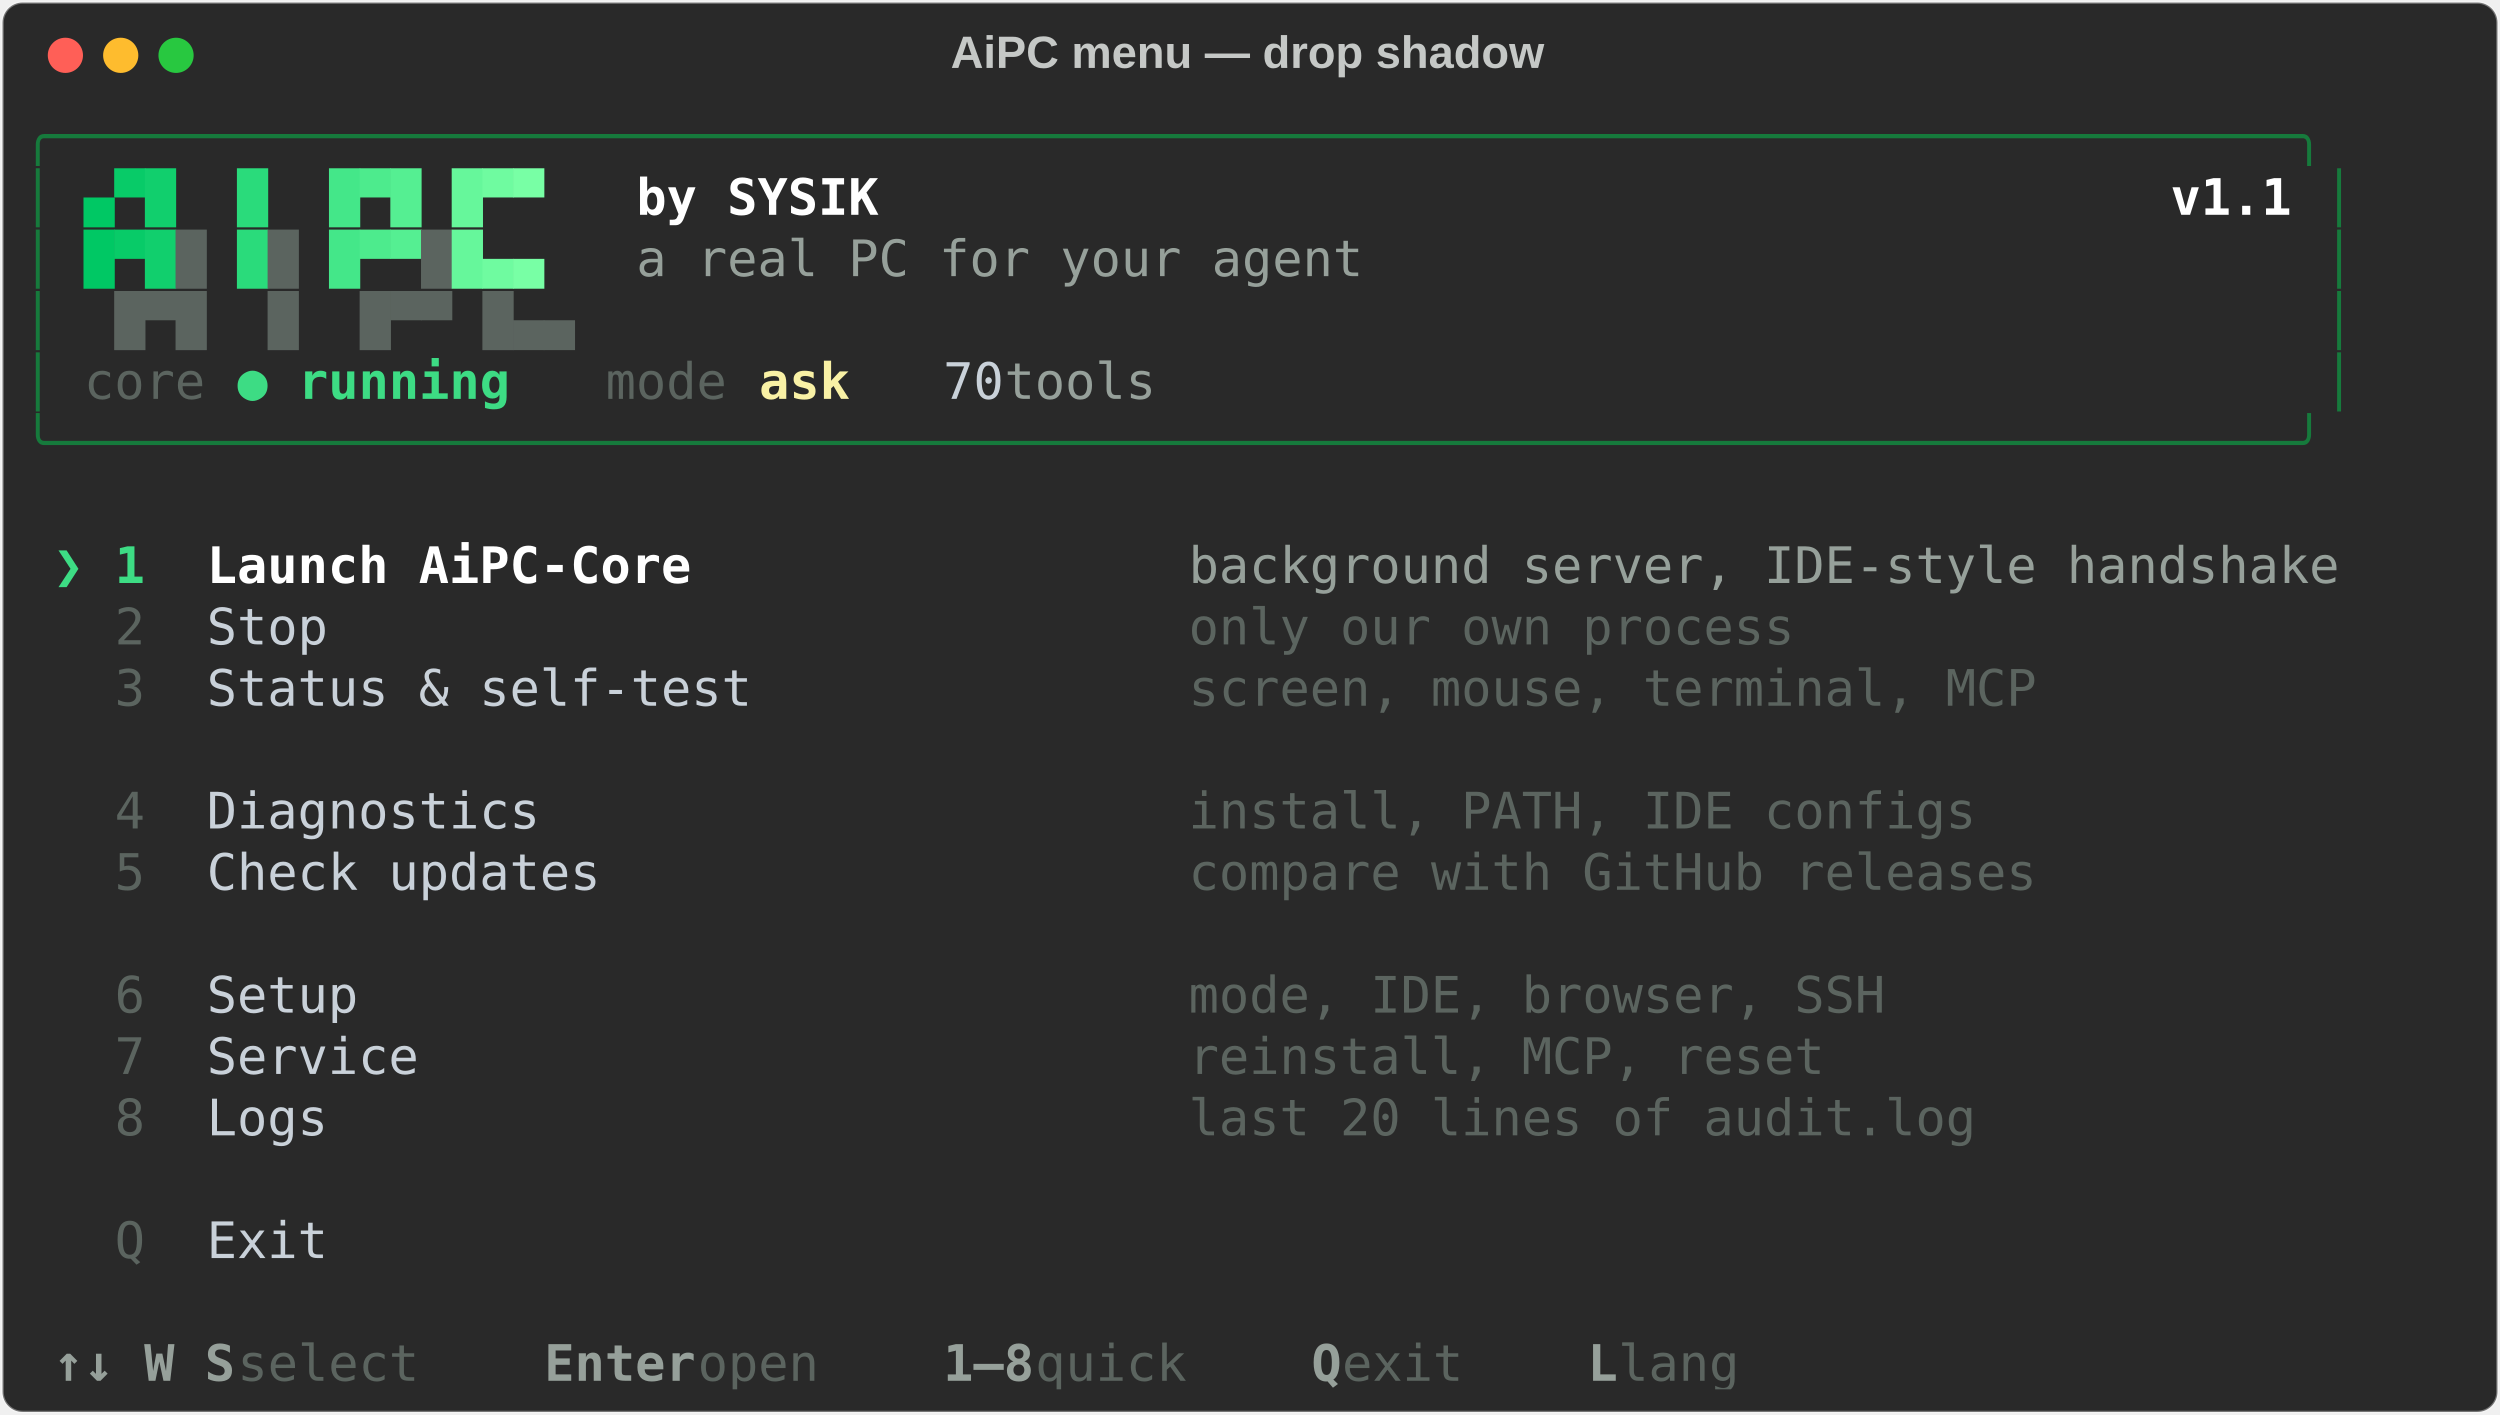
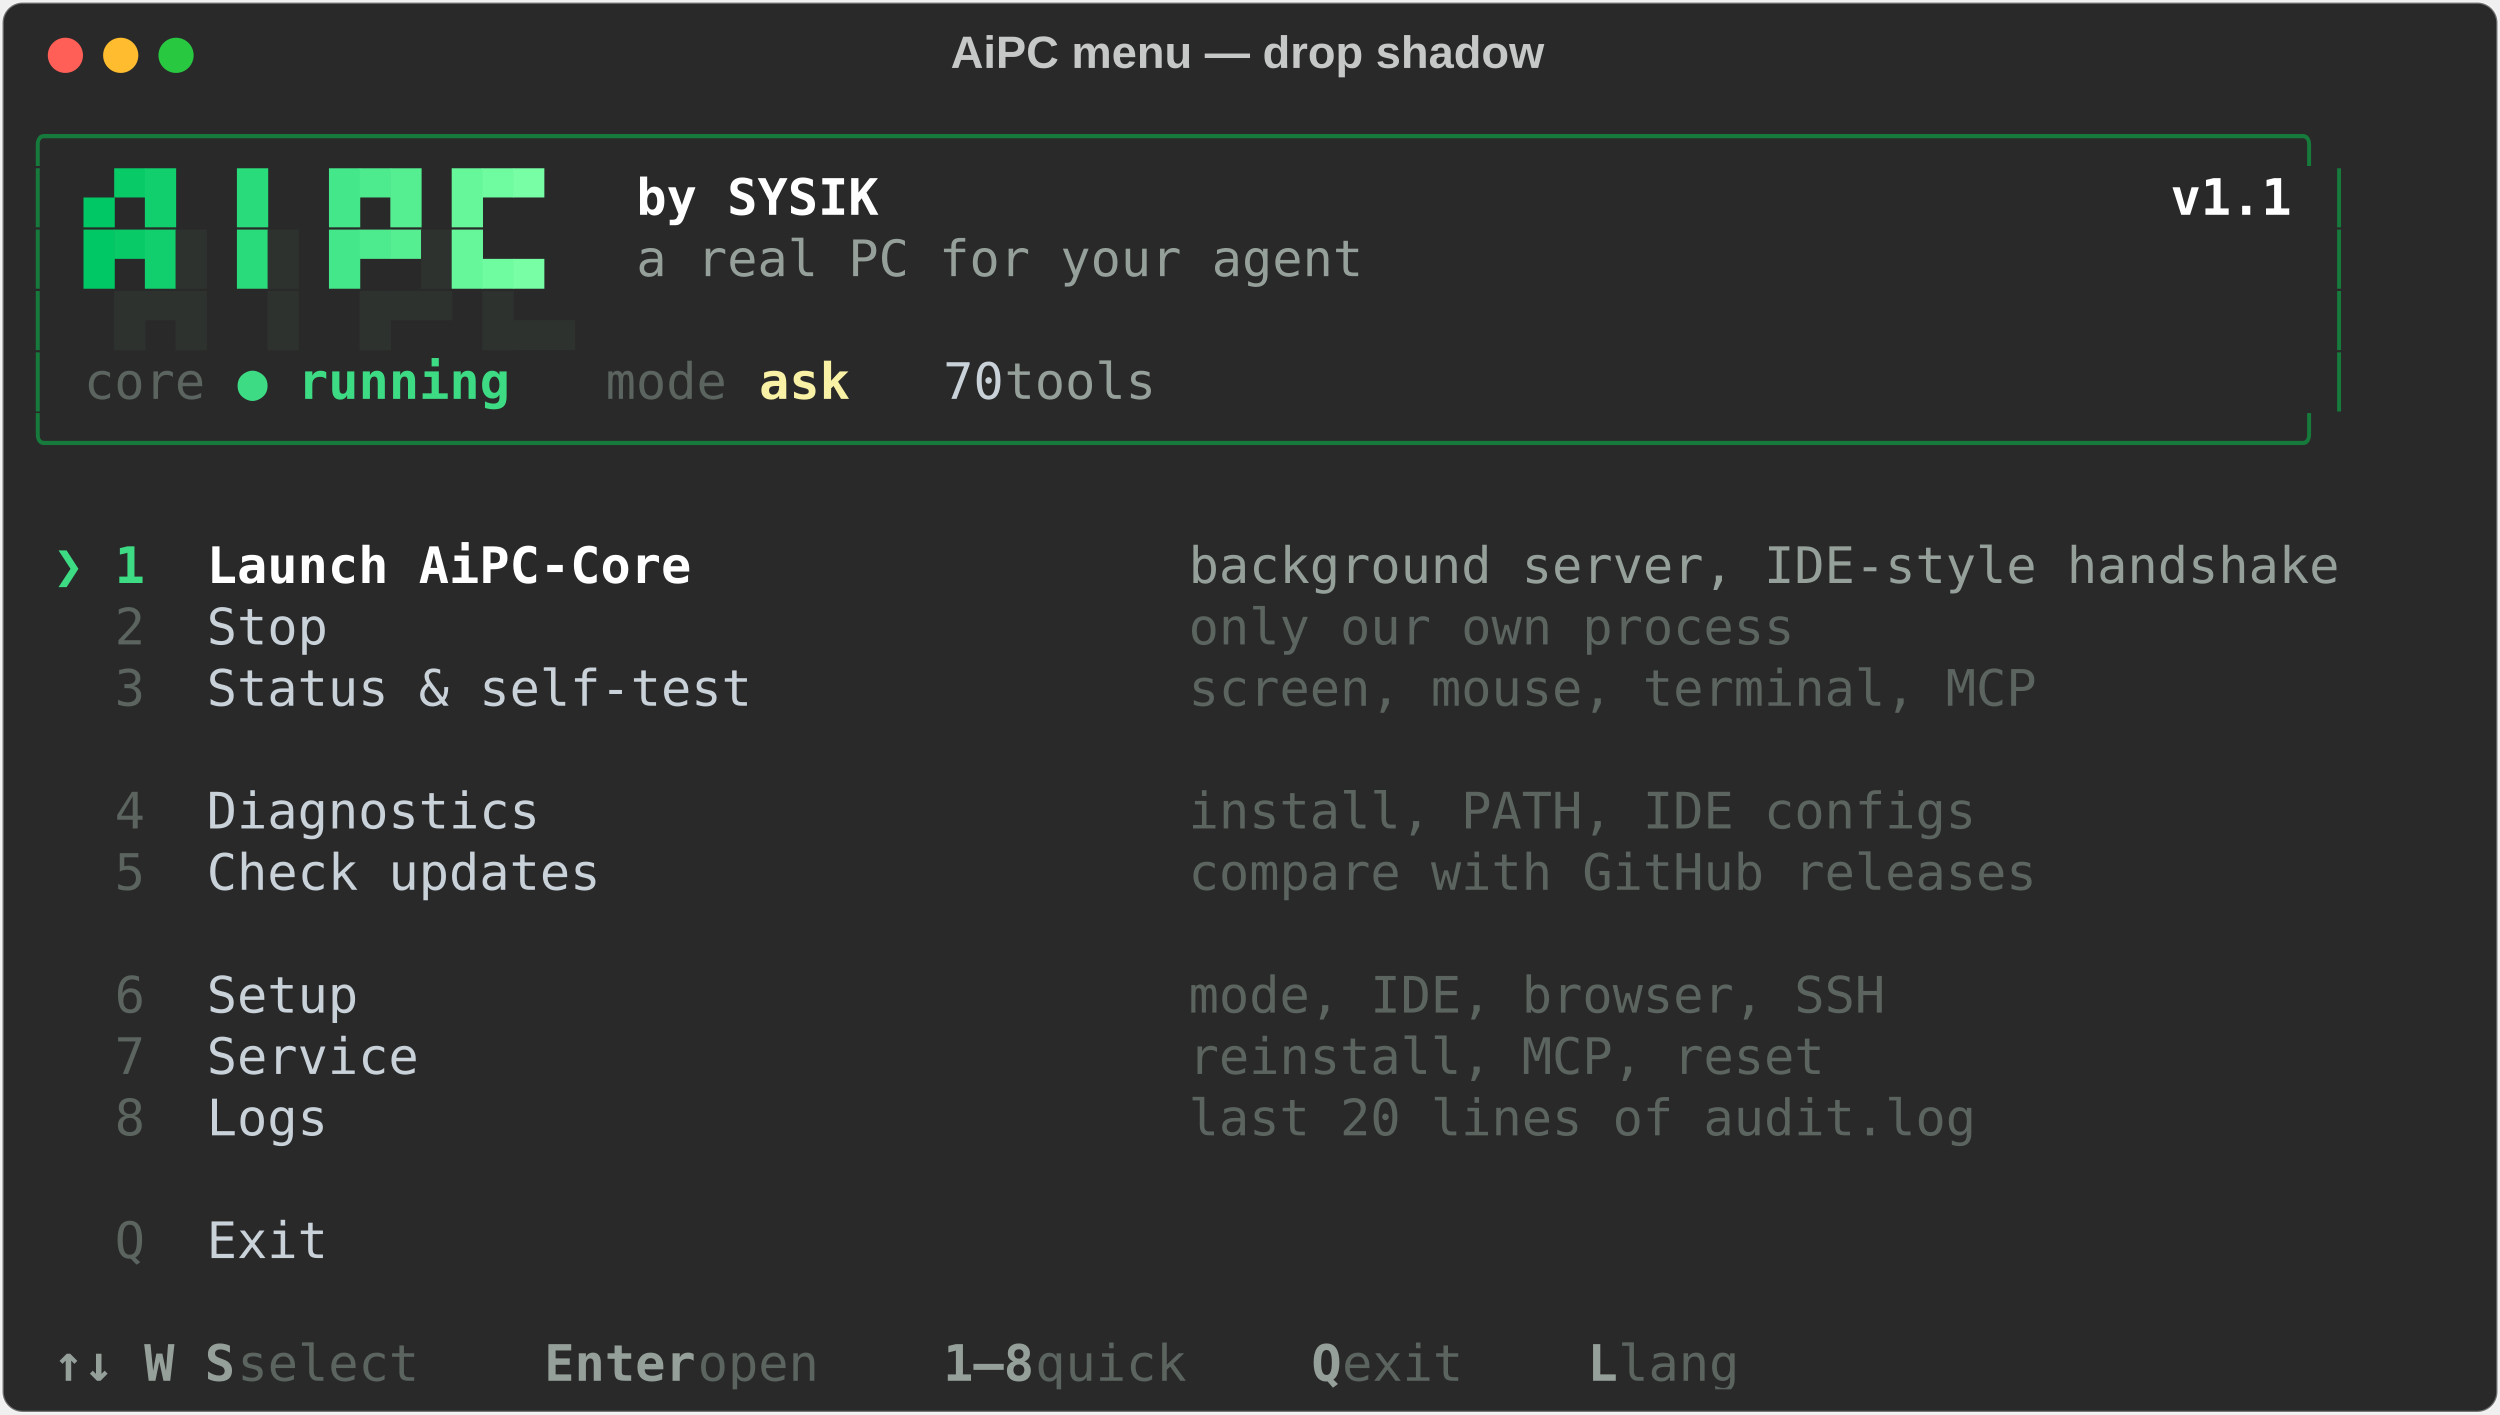
<svg xmlns="http://www.w3.org/2000/svg" class="rich-terminal" viewBox="0 0 994 562.4">
  <style>

    @font-face {
        font-family: "Fira Code";
        src: local("FiraCode-Regular"),
                url("https://cdnjs.cloudflare.com/ajax/libs/firacode/6.2.0/woff2/FiraCode-Regular.woff2") format("woff2"),
                url("https://cdnjs.cloudflare.com/ajax/libs/firacode/6.2.0/woff/FiraCode-Regular.woff") format("woff");
        font-style: normal;
        font-weight: 400;
    }
    @font-face {
        font-family: "Fira Code";
        src: local("FiraCode-Bold"),
                url("https://cdnjs.cloudflare.com/ajax/libs/firacode/6.2.0/woff2/FiraCode-Bold.woff2") format("woff2"),
                url("https://cdnjs.cloudflare.com/ajax/libs/firacode/6.2.0/woff/FiraCode-Bold.woff") format("woff");
        font-style: bold;
        font-weight: 700;
    }

-     .terminal-1174879469-matrix {
+     .terminal-321141256-matrix {
        font-family: Fira Code, monospace;
        font-size: 20px;
        line-height: 24.4px;
        font-variant-east-asian: full-width;
    }

-     .terminal-1174879469-title {
+     .terminal-321141256-title {
        font-size: 18px;
        font-weight: bold;
        font-family: arial;
    }

-     .terminal-1174879469-r1 { fill: #167a3c }
- .terminal-1174879469-r2 { fill: #c5c8c6 }
- .terminal-1174879469-r3 { fill: #00c864;font-weight: bold }
- .terminal-1174879469-r4 { fill: #08cb68;font-weight: bold }
- .terminal-1174879469-r5 { fill: #11cf6d;font-weight: bold }
- .terminal-1174879469-r6 { fill: #19d371;font-weight: bold }
- .terminal-1174879469-r7 { fill: #22d776;font-weight: bold }
- .terminal-1174879469-r8 { fill: #2adb7b;font-weight: bold }
- .terminal-1174879469-r9 { fill: #33df7f;font-weight: bold }
- .terminal-1174879469-r10 { fill: #3ce384;font-weight: bold }
- .terminal-1174879469-r11 { fill: #44e789;font-weight: bold }
- .terminal-1174879469-r12 { fill: #4deb8d;font-weight: bold }
- .terminal-1174879469-r13 { fill: #55ef92;font-weight: bold }
- .terminal-1174879469-r14 { fill: #5ef397;font-weight: bold }
- .terminal-1174879469-r15 { fill: #66f79b;font-weight: bold }
- .terminal-1174879469-r16 { fill: #6ffba0;font-weight: bold }
- .terminal-1174879469-r17 { fill: #78ffa5;font-weight: bold }
- .terminal-1174879469-r18 { fill: #ffffff;font-weight: bold }
- .terminal-1174879469-r19 { fill: #5b645f }
- .terminal-1174879469-r20 { fill: #96a09a }
- .terminal-1174879469-r21 { fill: #3ddc84;font-weight: bold }
- .terminal-1174879469-r22 { fill: #f9f1a5;font-weight: bold }
- .terminal-1174879469-r23 { fill: #c9d1d9 }
- .terminal-1174879469-r24 { fill: #96a09a;font-weight: bold }
+     .terminal-321141256-r1 { fill: #167a3c }
+ .terminal-321141256-r2 { fill: #c5c8c6 }
+ .terminal-321141256-r3 { fill: #00c864;font-weight: bold }
+ .terminal-321141256-r4 { fill: #08cb68;font-weight: bold }
+ .terminal-321141256-r5 { fill: #11cf6d;font-weight: bold }
+ .terminal-321141256-r6 { fill: #19d371;font-weight: bold }
+ .terminal-321141256-r7 { fill: #22d776;font-weight: bold }
+ .terminal-321141256-r8 { fill: #2adb7b;font-weight: bold }
+ .terminal-321141256-r9 { fill: #33df7f;font-weight: bold }
+ .terminal-321141256-r10 { fill: #3ce384;font-weight: bold }
+ .terminal-321141256-r11 { fill: #44e789;font-weight: bold }
+ .terminal-321141256-r12 { fill: #4deb8d;font-weight: bold }
+ .terminal-321141256-r13 { fill: #55ef92;font-weight: bold }
+ .terminal-321141256-r14 { fill: #5ef397;font-weight: bold }
+ .terminal-321141256-r15 { fill: #66f79b;font-weight: bold }
+ .terminal-321141256-r16 { fill: #6ffba0;font-weight: bold }
+ .terminal-321141256-r17 { fill: #78ffa5;font-weight: bold }
+ .terminal-321141256-r18 { fill: #ffffff;font-weight: bold }
+ .terminal-321141256-r19 { fill: #2d322f }
+ .terminal-321141256-r20 { fill: #96a09a }
+ .terminal-321141256-r21 { fill: #5b645f }
+ .terminal-321141256-r22 { fill: #3ddc84;font-weight: bold }
+ .terminal-321141256-r23 { fill: #f9f1a5;font-weight: bold }
+ .terminal-321141256-r24 { fill: #c9d1d9 }
+ .terminal-321141256-r25 { fill: #96a09a;font-weight: bold }
    </style>
  <defs>
-     <clipPath id="terminal-1174879469-clip-terminal">
+     <clipPath id="terminal-321141256-clip-terminal">
      <rect x="0" y="0" width="975.0" height="511.4" />
    </clipPath>
-     <clipPath id="terminal-1174879469-line-0">
+     <clipPath id="terminal-321141256-line-0">
      <rect x="0" y="1.5" width="976" height="24.65" />
    </clipPath>
-     <clipPath id="terminal-1174879469-line-1">
+     <clipPath id="terminal-321141256-line-1">
      <rect x="0" y="25.9" width="976" height="24.65" />
    </clipPath>
-     <clipPath id="terminal-1174879469-line-2">
+     <clipPath id="terminal-321141256-line-2">
      <rect x="0" y="50.3" width="976" height="24.65" />
    </clipPath>
-     <clipPath id="terminal-1174879469-line-3">
+     <clipPath id="terminal-321141256-line-3">
      <rect x="0" y="74.7" width="976" height="24.65" />
    </clipPath>
-     <clipPath id="terminal-1174879469-line-4">
+     <clipPath id="terminal-321141256-line-4">
      <rect x="0" y="99.1" width="976" height="24.65" />
    </clipPath>
-     <clipPath id="terminal-1174879469-line-5">
+     <clipPath id="terminal-321141256-line-5">
      <rect x="0" y="123.5" width="976" height="24.65" />
    </clipPath>
-     <clipPath id="terminal-1174879469-line-6">
+     <clipPath id="terminal-321141256-line-6">
      <rect x="0" y="147.9" width="976" height="24.65" />
    </clipPath>
-     <clipPath id="terminal-1174879469-line-7">
+     <clipPath id="terminal-321141256-line-7">
      <rect x="0" y="172.3" width="976" height="24.65" />
    </clipPath>
-     <clipPath id="terminal-1174879469-line-8">
+     <clipPath id="terminal-321141256-line-8">
      <rect x="0" y="196.7" width="976" height="24.65" />
    </clipPath>
-     <clipPath id="terminal-1174879469-line-9">
+     <clipPath id="terminal-321141256-line-9">
      <rect x="0" y="221.1" width="976" height="24.65" />
    </clipPath>
-     <clipPath id="terminal-1174879469-line-10">
+     <clipPath id="terminal-321141256-line-10">
      <rect x="0" y="245.5" width="976" height="24.65" />
    </clipPath>
-     <clipPath id="terminal-1174879469-line-11">
+     <clipPath id="terminal-321141256-line-11">
      <rect x="0" y="269.9" width="976" height="24.65" />
    </clipPath>
-     <clipPath id="terminal-1174879469-line-12">
+     <clipPath id="terminal-321141256-line-12">
      <rect x="0" y="294.3" width="976" height="24.65" />
    </clipPath>
-     <clipPath id="terminal-1174879469-line-13">
+     <clipPath id="terminal-321141256-line-13">
      <rect x="0" y="318.7" width="976" height="24.65" />
    </clipPath>
-     <clipPath id="terminal-1174879469-line-14">
+     <clipPath id="terminal-321141256-line-14">
      <rect x="0" y="343.1" width="976" height="24.65" />
    </clipPath>
-     <clipPath id="terminal-1174879469-line-15">
+     <clipPath id="terminal-321141256-line-15">
      <rect x="0" y="367.5" width="976" height="24.65" />
    </clipPath>
-     <clipPath id="terminal-1174879469-line-16">
+     <clipPath id="terminal-321141256-line-16">
      <rect x="0" y="391.9" width="976" height="24.65" />
    </clipPath>
-     <clipPath id="terminal-1174879469-line-17">
+     <clipPath id="terminal-321141256-line-17">
      <rect x="0" y="416.3" width="976" height="24.65" />
    </clipPath>
-     <clipPath id="terminal-1174879469-line-18">
+     <clipPath id="terminal-321141256-line-18">
      <rect x="0" y="440.7" width="976" height="24.65" />
    </clipPath>
-     <clipPath id="terminal-1174879469-line-19">
+     <clipPath id="terminal-321141256-line-19">
      <rect x="0" y="465.1" width="976" height="24.65" />
    </clipPath>
  </defs>
  <rect fill="#292929" stroke="rgba(255,255,255,0.35)" stroke-width="1" x="1" y="1" width="992" height="560.4" rx="8" />
-   <text class="terminal-1174879469-title" fill="#c5c8c6" text-anchor="middle" x="496" y="27">AiPC menu — drop shadow</text>
+   <text class="terminal-321141256-title" fill="#c5c8c6" text-anchor="middle" x="496" y="27">AiPC menu — drop shadow</text>
  <g transform="translate(26,22)">
    <circle cx="0" cy="0" r="7" fill="#ff5f57" />
    <circle cx="22" cy="0" r="7" fill="#febc2e" />
    <circle cx="44" cy="0" r="7" fill="#28c840" />
  </g>
-   <g transform="translate(9, 41)" clip-path="url(#terminal-1174879469-clip-terminal)">
-     <g class="terminal-1174879469-matrix">
-       <text class="terminal-1174879469-r1" x="0" y="20" textLength="927.2" clip-path="url(#terminal-1174879469-line-0)">╭──────────────────────────────────────────────────────────────────────────╮</text>
-       <text class="terminal-1174879469-r2" x="976" y="20" textLength="12.2" clip-path="url(#terminal-1174879469-line-0)">
- </text>
-       <text class="terminal-1174879469-r1" x="0" y="44.4" textLength="12.2" clip-path="url(#terminal-1174879469-line-1)">│</text>
-       <text class="terminal-1174879469-r3" x="24.4" y="44.4" textLength="12.2" clip-path="url(#terminal-1174879469-line-1)">▄</text>
-       <text class="terminal-1174879469-r4" x="36.6" y="44.4" textLength="12.2" clip-path="url(#terminal-1174879469-line-1)">▀</text>
-       <text class="terminal-1174879469-r5" x="48.8" y="44.4" textLength="12.2" clip-path="url(#terminal-1174879469-line-1)">█</text>
-       <text class="terminal-1174879469-r8" x="85.4" y="44.4" textLength="12.2" clip-path="url(#terminal-1174879469-line-1)">█</text>
-       <text class="terminal-1174879469-r11" x="122" y="44.4" textLength="12.2" clip-path="url(#terminal-1174879469-line-1)">█</text>
-       <text class="terminal-1174879469-r12" x="134.2" y="44.4" textLength="12.2" clip-path="url(#terminal-1174879469-line-1)">▀</text>
-       <text class="terminal-1174879469-r13" x="146.4" y="44.4" textLength="12.2" clip-path="url(#terminal-1174879469-line-1)">█</text>
-       <text class="terminal-1174879469-r15" x="170.8" y="44.4" textLength="12.2" clip-path="url(#terminal-1174879469-line-1)">█</text>
-       <text class="terminal-1174879469-r16" x="183" y="44.4" textLength="12.2" clip-path="url(#terminal-1174879469-line-1)">▀</text>
-       <text class="terminal-1174879469-r17" x="195.2" y="44.4" textLength="12.2" clip-path="url(#terminal-1174879469-line-1)">▀</text>
-       <text class="terminal-1174879469-r18" x="244" y="44.4" textLength="97.6" clip-path="url(#terminal-1174879469-line-1)">by SYSIK</text>
-       <text class="terminal-1174879469-r18" x="854" y="44.4" textLength="48.8" clip-path="url(#terminal-1174879469-line-1)">v1.1</text>
-       <text class="terminal-1174879469-r1" x="915" y="44.4" textLength="12.2" clip-path="url(#terminal-1174879469-line-1)">│</text>
-       <text class="terminal-1174879469-r2" x="976" y="44.4" textLength="12.2" clip-path="url(#terminal-1174879469-line-1)">
- </text>
-       <text class="terminal-1174879469-r1" x="0" y="68.8" textLength="12.2" clip-path="url(#terminal-1174879469-line-2)">│</text>
-       <text class="terminal-1174879469-r3" x="24.4" y="68.8" textLength="12.2" clip-path="url(#terminal-1174879469-line-2)">█</text>
-       <text class="terminal-1174879469-r4" x="36.6" y="68.8" textLength="12.2" clip-path="url(#terminal-1174879469-line-2)">▀</text>
-       <text class="terminal-1174879469-r5" x="48.8" y="68.8" textLength="12.2" clip-path="url(#terminal-1174879469-line-2)">█</text>
-       <text class="terminal-1174879469-r19" x="61" y="68.8" textLength="12.2" clip-path="url(#terminal-1174879469-line-2)">█</text>
-       <text class="terminal-1174879469-r8" x="85.4" y="68.8" textLength="12.2" clip-path="url(#terminal-1174879469-line-2)">█</text>
-       <text class="terminal-1174879469-r19" x="97.6" y="68.8" textLength="12.2" clip-path="url(#terminal-1174879469-line-2)">█</text>
-       <text class="terminal-1174879469-r11" x="122" y="68.8" textLength="12.2" clip-path="url(#terminal-1174879469-line-2)">█</text>
-       <text class="terminal-1174879469-r12" x="134.2" y="68.8" textLength="12.2" clip-path="url(#terminal-1174879469-line-2)">▀</text>
-       <text class="terminal-1174879469-r13" x="146.4" y="68.8" textLength="12.2" clip-path="url(#terminal-1174879469-line-2)">▀</text>
-       <text class="terminal-1174879469-r19" x="158.6" y="68.8" textLength="12.2" clip-path="url(#terminal-1174879469-line-2)">█</text>
-       <text class="terminal-1174879469-r15" x="170.8" y="68.8" textLength="12.2" clip-path="url(#terminal-1174879469-line-2)">█</text>
-       <text class="terminal-1174879469-r16" x="183" y="68.8" textLength="12.2" clip-path="url(#terminal-1174879469-line-2)">▄</text>
-       <text class="terminal-1174879469-r17" x="195.2" y="68.8" textLength="12.2" clip-path="url(#terminal-1174879469-line-2)">▄</text>
-       <text class="terminal-1174879469-r20" x="244" y="68.8" textLength="292.8" clip-path="url(#terminal-1174879469-line-2)">a real PC for your agent</text>
-       <text class="terminal-1174879469-r1" x="915" y="68.8" textLength="12.2" clip-path="url(#terminal-1174879469-line-2)">│</text>
-       <text class="terminal-1174879469-r2" x="976" y="68.8" textLength="12.2" clip-path="url(#terminal-1174879469-line-2)">
- </text>
-       <text class="terminal-1174879469-r1" x="0" y="93.2" textLength="12.2" clip-path="url(#terminal-1174879469-line-3)">│</text>
-       <text class="terminal-1174879469-r19" x="36.6" y="93.2" textLength="12.2" clip-path="url(#terminal-1174879469-line-3)">█</text>
-       <text class="terminal-1174879469-r19" x="48.8" y="93.2" textLength="12.2" clip-path="url(#terminal-1174879469-line-3)">▀</text>
-       <text class="terminal-1174879469-r19" x="61" y="93.2" textLength="12.2" clip-path="url(#terminal-1174879469-line-3)">█</text>
-       <text class="terminal-1174879469-r19" x="97.6" y="93.2" textLength="12.2" clip-path="url(#terminal-1174879469-line-3)">█</text>
-       <text class="terminal-1174879469-r19" x="134.2" y="93.2" textLength="12.2" clip-path="url(#terminal-1174879469-line-3)">█</text>
-       <text class="terminal-1174879469-r19" x="146.4" y="93.2" textLength="12.2" clip-path="url(#terminal-1174879469-line-3)">▀</text>
-       <text class="terminal-1174879469-r19" x="158.6" y="93.2" textLength="12.2" clip-path="url(#terminal-1174879469-line-3)">▀</text>
-       <text class="terminal-1174879469-r19" x="183" y="93.2" textLength="12.2" clip-path="url(#terminal-1174879469-line-3)">█</text>
-       <text class="terminal-1174879469-r19" x="195.2" y="93.2" textLength="12.2" clip-path="url(#terminal-1174879469-line-3)">▄</text>
-       <text class="terminal-1174879469-r19" x="207.4" y="93.2" textLength="12.2" clip-path="url(#terminal-1174879469-line-3)">▄</text>
-       <text class="terminal-1174879469-r1" x="915" y="93.2" textLength="12.2" clip-path="url(#terminal-1174879469-line-3)">│</text>
-       <text class="terminal-1174879469-r2" x="976" y="93.2" textLength="12.2" clip-path="url(#terminal-1174879469-line-3)">
- </text>
-       <text class="terminal-1174879469-r1" x="0" y="117.6" textLength="12.2" clip-path="url(#terminal-1174879469-line-4)">│</text>
-       <text class="terminal-1174879469-r19" x="24.4" y="117.6" textLength="61" clip-path="url(#terminal-1174879469-line-4)">core </text>
-       <text class="terminal-1174879469-r21" x="85.4" y="117.6" textLength="109.8" clip-path="url(#terminal-1174879469-line-4)">● running</text>
-       <text class="terminal-1174879469-r19" x="231.8" y="117.6" textLength="48.8" clip-path="url(#terminal-1174879469-line-4)">mode</text>
-       <text class="terminal-1174879469-r22" x="292.8" y="117.6" textLength="36.6" clip-path="url(#terminal-1174879469-line-4)">ask</text>
-       <text class="terminal-1174879469-r23" x="366" y="117.6" textLength="24.4" clip-path="url(#terminal-1174879469-line-4)">70</text>
-       <text class="terminal-1174879469-r20" x="390.4" y="117.6" textLength="73.2" clip-path="url(#terminal-1174879469-line-4)"> tools</text>
-       <text class="terminal-1174879469-r1" x="915" y="117.6" textLength="12.2" clip-path="url(#terminal-1174879469-line-4)">│</text>
-       <text class="terminal-1174879469-r2" x="976" y="117.6" textLength="12.2" clip-path="url(#terminal-1174879469-line-4)">
- </text>
-       <text class="terminal-1174879469-r1" x="0" y="142" textLength="927.2" clip-path="url(#terminal-1174879469-line-5)">╰──────────────────────────────────────────────────────────────────────────╯</text>
-       <text class="terminal-1174879469-r2" x="976" y="142" textLength="12.2" clip-path="url(#terminal-1174879469-line-5)">
- </text>
-       <text class="terminal-1174879469-r2" x="976" y="166.4" textLength="12.2" clip-path="url(#terminal-1174879469-line-6)">
- </text>
-       <text class="terminal-1174879469-r21" x="12.2" y="190.8" textLength="12.2" clip-path="url(#terminal-1174879469-line-7)">❯</text>
-       <text class="terminal-1174879469-r21" x="36.6" y="190.8" textLength="12.2" clip-path="url(#terminal-1174879469-line-7)">1</text>
-       <text class="terminal-1174879469-r18" x="73.2" y="190.8" textLength="390.4" clip-path="url(#terminal-1174879469-line-7)">Launch AiPC-Core                </text>
-       <text class="terminal-1174879469-r20" x="463.6" y="190.8" textLength="463.6" clip-path="url(#terminal-1174879469-line-7)">background server, IDE-style handshake</text>
-       <text class="terminal-1174879469-r2" x="976" y="190.8" textLength="12.2" clip-path="url(#terminal-1174879469-line-7)">
- </text>
-       <text class="terminal-1174879469-r19" x="36.6" y="215.2" textLength="12.2" clip-path="url(#terminal-1174879469-line-8)">2</text>
-       <text class="terminal-1174879469-r23" x="73.2" y="215.2" textLength="390.4" clip-path="url(#terminal-1174879469-line-8)">Stop                            </text>
-       <text class="terminal-1174879469-r19" x="463.6" y="215.2" textLength="244" clip-path="url(#terminal-1174879469-line-8)">only our own process</text>
-       <text class="terminal-1174879469-r2" x="976" y="215.2" textLength="12.2" clip-path="url(#terminal-1174879469-line-8)">
- </text>
-       <text class="terminal-1174879469-r19" x="36.6" y="239.6" textLength="12.2" clip-path="url(#terminal-1174879469-line-9)">3</text>
-       <text class="terminal-1174879469-r23" x="73.2" y="239.6" textLength="390.4" clip-path="url(#terminal-1174879469-line-9)">Status &amp; self-test              </text>
-       <text class="terminal-1174879469-r19" x="463.6" y="239.6" textLength="341.6" clip-path="url(#terminal-1174879469-line-9)">screen, mouse, terminal, MCP</text>
-       <text class="terminal-1174879469-r2" x="976" y="239.6" textLength="12.2" clip-path="url(#terminal-1174879469-line-9)">
- </text>
-       <text class="terminal-1174879469-r2" x="976" y="264" textLength="12.2" clip-path="url(#terminal-1174879469-line-10)">
- </text>
-       <text class="terminal-1174879469-r19" x="36.6" y="288.4" textLength="12.2" clip-path="url(#terminal-1174879469-line-11)">4</text>
-       <text class="terminal-1174879469-r23" x="73.2" y="288.4" textLength="390.4" clip-path="url(#terminal-1174879469-line-11)">Diagnostics                     </text>
-       <text class="terminal-1174879469-r19" x="463.6" y="288.4" textLength="317.2" clip-path="url(#terminal-1174879469-line-11)">install, PATH, IDE configs</text>
-       <text class="terminal-1174879469-r2" x="976" y="288.4" textLength="12.2" clip-path="url(#terminal-1174879469-line-11)">
- </text>
-       <text class="terminal-1174879469-r19" x="36.6" y="312.8" textLength="12.2" clip-path="url(#terminal-1174879469-line-12)">5</text>
-       <text class="terminal-1174879469-r23" x="73.2" y="312.8" textLength="390.4" clip-path="url(#terminal-1174879469-line-12)">Check updates                   </text>
-       <text class="terminal-1174879469-r19" x="463.6" y="312.8" textLength="341.6" clip-path="url(#terminal-1174879469-line-12)">compare with GitHub releases</text>
-       <text class="terminal-1174879469-r2" x="976" y="312.8" textLength="12.2" clip-path="url(#terminal-1174879469-line-12)">
- </text>
-       <text class="terminal-1174879469-r2" x="976" y="337.2" textLength="12.2" clip-path="url(#terminal-1174879469-line-13)">
- </text>
-       <text class="terminal-1174879469-r19" x="36.6" y="361.6" textLength="12.2" clip-path="url(#terminal-1174879469-line-14)">6</text>
-       <text class="terminal-1174879469-r23" x="73.2" y="361.6" textLength="390.4" clip-path="url(#terminal-1174879469-line-14)">Setup                           </text>
-       <text class="terminal-1174879469-r19" x="463.6" y="361.6" textLength="280.6" clip-path="url(#terminal-1174879469-line-14)">mode, IDE, browser, SSH</text>
-       <text class="terminal-1174879469-r2" x="976" y="361.6" textLength="12.2" clip-path="url(#terminal-1174879469-line-14)">
- </text>
-       <text class="terminal-1174879469-r19" x="36.6" y="386" textLength="12.2" clip-path="url(#terminal-1174879469-line-15)">7</text>
-       <text class="terminal-1174879469-r23" x="73.2" y="386" textLength="390.4" clip-path="url(#terminal-1174879469-line-15)">Service                         </text>
-       <text class="terminal-1174879469-r19" x="463.6" y="386" textLength="256.2" clip-path="url(#terminal-1174879469-line-15)">reinstall, MCP, reset</text>
-       <text class="terminal-1174879469-r2" x="976" y="386" textLength="12.2" clip-path="url(#terminal-1174879469-line-15)">
- </text>
-       <text class="terminal-1174879469-r19" x="36.6" y="410.4" textLength="12.2" clip-path="url(#terminal-1174879469-line-16)">8</text>
-       <text class="terminal-1174879469-r23" x="73.2" y="410.4" textLength="390.4" clip-path="url(#terminal-1174879469-line-16)">Logs                            </text>
-       <text class="terminal-1174879469-r19" x="463.6" y="410.4" textLength="317.2" clip-path="url(#terminal-1174879469-line-16)">last 20 lines of audit.log</text>
-       <text class="terminal-1174879469-r2" x="976" y="410.4" textLength="12.2" clip-path="url(#terminal-1174879469-line-16)">
- </text>
-       <text class="terminal-1174879469-r2" x="976" y="434.8" textLength="12.2" clip-path="url(#terminal-1174879469-line-17)">
- </text>
-       <text class="terminal-1174879469-r19" x="36.6" y="459.2" textLength="12.2" clip-path="url(#terminal-1174879469-line-18)">Q</text>
-       <text class="terminal-1174879469-r23" x="73.2" y="459.2" textLength="48.8" clip-path="url(#terminal-1174879469-line-18)">Exit</text>
-       <text class="terminal-1174879469-r2" x="976" y="459.2" textLength="12.2" clip-path="url(#terminal-1174879469-line-18)">
- </text>
-       <text class="terminal-1174879469-r2" x="976" y="483.6" textLength="12.2" clip-path="url(#terminal-1174879469-line-19)">
- </text>
-       <text class="terminal-1174879469-r24" x="12.2" y="508" textLength="73.2" clip-path="url(#terminal-1174879469-line-20)">↑↓ W S</text>
-       <text class="terminal-1174879469-r19" x="85.4" y="508" textLength="85.4" clip-path="url(#terminal-1174879469-line-20)"> select</text>
-       <text class="terminal-1174879469-r24" x="207.4" y="508" textLength="61" clip-path="url(#terminal-1174879469-line-20)">Enter</text>
-       <text class="terminal-1174879469-r19" x="268.4" y="508" textLength="61" clip-path="url(#terminal-1174879469-line-20)"> open</text>
-       <text class="terminal-1174879469-r24" x="366" y="508" textLength="36.6" clip-path="url(#terminal-1174879469-line-20)">1–8</text>
-       <text class="terminal-1174879469-r19" x="402.6" y="508" textLength="73.2" clip-path="url(#terminal-1174879469-line-20)"> quick</text>
-       <text class="terminal-1174879469-r24" x="512.4" y="508" textLength="12.2" clip-path="url(#terminal-1174879469-line-20)">Q</text>
-       <text class="terminal-1174879469-r19" x="524.6" y="508" textLength="61" clip-path="url(#terminal-1174879469-line-20)"> exit</text>
-       <text class="terminal-1174879469-r24" x="622.2" y="508" textLength="12.2" clip-path="url(#terminal-1174879469-line-20)">L</text>
-       <text class="terminal-1174879469-r19" x="634.4" y="508" textLength="61" clip-path="url(#terminal-1174879469-line-20)"> lang</text>
-       <text class="terminal-1174879469-r2" x="976" y="508" textLength="12.2" clip-path="url(#terminal-1174879469-line-20)">
+   <g transform="translate(9, 41)" clip-path="url(#terminal-321141256-clip-terminal)">
+     <g class="terminal-321141256-matrix">
+       <text class="terminal-321141256-r1" x="0" y="20" textLength="927.2" clip-path="url(#terminal-321141256-line-0)">╭──────────────────────────────────────────────────────────────────────────╮</text>
+       <text class="terminal-321141256-r2" x="976" y="20" textLength="12.2" clip-path="url(#terminal-321141256-line-0)">
+ </text>
+       <text class="terminal-321141256-r1" x="0" y="44.4" textLength="12.2" clip-path="url(#terminal-321141256-line-1)">│</text>
+       <text class="terminal-321141256-r3" x="24.4" y="44.4" textLength="12.2" clip-path="url(#terminal-321141256-line-1)">▄</text>
+       <text class="terminal-321141256-r4" x="36.6" y="44.4" textLength="12.2" clip-path="url(#terminal-321141256-line-1)">▀</text>
+       <text class="terminal-321141256-r5" x="48.8" y="44.4" textLength="12.2" clip-path="url(#terminal-321141256-line-1)">█</text>
+       <text class="terminal-321141256-r8" x="85.4" y="44.4" textLength="12.2" clip-path="url(#terminal-321141256-line-1)">█</text>
+       <text class="terminal-321141256-r11" x="122" y="44.4" textLength="12.2" clip-path="url(#terminal-321141256-line-1)">█</text>
+       <text class="terminal-321141256-r12" x="134.2" y="44.4" textLength="12.2" clip-path="url(#terminal-321141256-line-1)">▀</text>
+       <text class="terminal-321141256-r13" x="146.4" y="44.4" textLength="12.2" clip-path="url(#terminal-321141256-line-1)">█</text>
+       <text class="terminal-321141256-r15" x="170.8" y="44.4" textLength="12.2" clip-path="url(#terminal-321141256-line-1)">█</text>
+       <text class="terminal-321141256-r16" x="183" y="44.4" textLength="12.2" clip-path="url(#terminal-321141256-line-1)">▀</text>
+       <text class="terminal-321141256-r17" x="195.2" y="44.4" textLength="12.2" clip-path="url(#terminal-321141256-line-1)">▀</text>
+       <text class="terminal-321141256-r18" x="244" y="44.4" textLength="97.6" clip-path="url(#terminal-321141256-line-1)">by SYSIK</text>
+       <text class="terminal-321141256-r18" x="854" y="44.4" textLength="48.8" clip-path="url(#terminal-321141256-line-1)">v1.1</text>
+       <text class="terminal-321141256-r1" x="915" y="44.4" textLength="12.2" clip-path="url(#terminal-321141256-line-1)">│</text>
+       <text class="terminal-321141256-r2" x="976" y="44.4" textLength="12.2" clip-path="url(#terminal-321141256-line-1)">
+ </text>
+       <text class="terminal-321141256-r1" x="0" y="68.8" textLength="12.2" clip-path="url(#terminal-321141256-line-2)">│</text>
+       <text class="terminal-321141256-r3" x="24.4" y="68.8" textLength="12.2" clip-path="url(#terminal-321141256-line-2)">█</text>
+       <text class="terminal-321141256-r4" x="36.6" y="68.8" textLength="12.2" clip-path="url(#terminal-321141256-line-2)">▀</text>
+       <text class="terminal-321141256-r5" x="48.8" y="68.8" textLength="12.2" clip-path="url(#terminal-321141256-line-2)">█</text>
+       <text class="terminal-321141256-r19" x="61" y="68.8" textLength="12.2" clip-path="url(#terminal-321141256-line-2)">█</text>
+       <text class="terminal-321141256-r8" x="85.4" y="68.8" textLength="12.2" clip-path="url(#terminal-321141256-line-2)">█</text>
+       <text class="terminal-321141256-r19" x="97.6" y="68.8" textLength="12.2" clip-path="url(#terminal-321141256-line-2)">█</text>
+       <text class="terminal-321141256-r11" x="122" y="68.8" textLength="12.2" clip-path="url(#terminal-321141256-line-2)">█</text>
+       <text class="terminal-321141256-r12" x="134.2" y="68.8" textLength="12.2" clip-path="url(#terminal-321141256-line-2)">▀</text>
+       <text class="terminal-321141256-r13" x="146.4" y="68.8" textLength="12.2" clip-path="url(#terminal-321141256-line-2)">▀</text>
+       <text class="terminal-321141256-r19" x="158.6" y="68.8" textLength="12.2" clip-path="url(#terminal-321141256-line-2)">█</text>
+       <text class="terminal-321141256-r15" x="170.8" y="68.8" textLength="12.2" clip-path="url(#terminal-321141256-line-2)">█</text>
+       <text class="terminal-321141256-r16" x="183" y="68.8" textLength="12.2" clip-path="url(#terminal-321141256-line-2)">▄</text>
+       <text class="terminal-321141256-r17" x="195.2" y="68.8" textLength="12.2" clip-path="url(#terminal-321141256-line-2)">▄</text>
+       <text class="terminal-321141256-r20" x="244" y="68.8" textLength="292.8" clip-path="url(#terminal-321141256-line-2)">a real PC for your agent</text>
+       <text class="terminal-321141256-r1" x="915" y="68.8" textLength="12.2" clip-path="url(#terminal-321141256-line-2)">│</text>
+       <text class="terminal-321141256-r2" x="976" y="68.8" textLength="12.2" clip-path="url(#terminal-321141256-line-2)">
+ </text>
+       <text class="terminal-321141256-r1" x="0" y="93.2" textLength="12.2" clip-path="url(#terminal-321141256-line-3)">│</text>
+       <text class="terminal-321141256-r19" x="36.6" y="93.2" textLength="12.2" clip-path="url(#terminal-321141256-line-3)">█</text>
+       <text class="terminal-321141256-r19" x="48.8" y="93.2" textLength="12.2" clip-path="url(#terminal-321141256-line-3)">▀</text>
+       <text class="terminal-321141256-r19" x="61" y="93.2" textLength="12.2" clip-path="url(#terminal-321141256-line-3)">█</text>
+       <text class="terminal-321141256-r19" x="97.6" y="93.2" textLength="12.2" clip-path="url(#terminal-321141256-line-3)">█</text>
+       <text class="terminal-321141256-r19" x="134.2" y="93.2" textLength="12.2" clip-path="url(#terminal-321141256-line-3)">█</text>
+       <text class="terminal-321141256-r19" x="146.4" y="93.2" textLength="12.2" clip-path="url(#terminal-321141256-line-3)">▀</text>
+       <text class="terminal-321141256-r19" x="158.6" y="93.2" textLength="12.2" clip-path="url(#terminal-321141256-line-3)">▀</text>
+       <text class="terminal-321141256-r19" x="183" y="93.2" textLength="12.2" clip-path="url(#terminal-321141256-line-3)">█</text>
+       <text class="terminal-321141256-r19" x="195.2" y="93.2" textLength="12.2" clip-path="url(#terminal-321141256-line-3)">▄</text>
+       <text class="terminal-321141256-r19" x="207.4" y="93.2" textLength="12.2" clip-path="url(#terminal-321141256-line-3)">▄</text>
+       <text class="terminal-321141256-r1" x="915" y="93.2" textLength="12.2" clip-path="url(#terminal-321141256-line-3)">│</text>
+       <text class="terminal-321141256-r2" x="976" y="93.2" textLength="12.2" clip-path="url(#terminal-321141256-line-3)">
+ </text>
+       <text class="terminal-321141256-r1" x="0" y="117.6" textLength="12.2" clip-path="url(#terminal-321141256-line-4)">│</text>
+       <text class="terminal-321141256-r21" x="24.4" y="117.6" textLength="61" clip-path="url(#terminal-321141256-line-4)">core </text>
+       <text class="terminal-321141256-r22" x="85.4" y="117.6" textLength="109.8" clip-path="url(#terminal-321141256-line-4)">● running</text>
+       <text class="terminal-321141256-r21" x="231.8" y="117.6" textLength="48.8" clip-path="url(#terminal-321141256-line-4)">mode</text>
+       <text class="terminal-321141256-r23" x="292.8" y="117.6" textLength="36.6" clip-path="url(#terminal-321141256-line-4)">ask</text>
+       <text class="terminal-321141256-r24" x="366" y="117.6" textLength="24.4" clip-path="url(#terminal-321141256-line-4)">70</text>
+       <text class="terminal-321141256-r20" x="390.4" y="117.6" textLength="73.2" clip-path="url(#terminal-321141256-line-4)"> tools</text>
+       <text class="terminal-321141256-r1" x="915" y="117.6" textLength="12.2" clip-path="url(#terminal-321141256-line-4)">│</text>
+       <text class="terminal-321141256-r2" x="976" y="117.6" textLength="12.2" clip-path="url(#terminal-321141256-line-4)">
+ </text>
+       <text class="terminal-321141256-r1" x="0" y="142" textLength="927.2" clip-path="url(#terminal-321141256-line-5)">╰──────────────────────────────────────────────────────────────────────────╯</text>
+       <text class="terminal-321141256-r2" x="976" y="142" textLength="12.2" clip-path="url(#terminal-321141256-line-5)">
+ </text>
+       <text class="terminal-321141256-r2" x="976" y="166.4" textLength="12.2" clip-path="url(#terminal-321141256-line-6)">
+ </text>
+       <text class="terminal-321141256-r22" x="12.2" y="190.8" textLength="12.2" clip-path="url(#terminal-321141256-line-7)">❯</text>
+       <text class="terminal-321141256-r22" x="36.6" y="190.8" textLength="12.2" clip-path="url(#terminal-321141256-line-7)">1</text>
+       <text class="terminal-321141256-r18" x="73.2" y="190.8" textLength="390.4" clip-path="url(#terminal-321141256-line-7)">Launch AiPC-Core                </text>
+       <text class="terminal-321141256-r20" x="463.6" y="190.8" textLength="463.6" clip-path="url(#terminal-321141256-line-7)">background server, IDE-style handshake</text>
+       <text class="terminal-321141256-r2" x="976" y="190.8" textLength="12.2" clip-path="url(#terminal-321141256-line-7)">
+ </text>
+       <text class="terminal-321141256-r21" x="36.6" y="215.2" textLength="12.2" clip-path="url(#terminal-321141256-line-8)">2</text>
+       <text class="terminal-321141256-r24" x="73.2" y="215.2" textLength="390.4" clip-path="url(#terminal-321141256-line-8)">Stop                            </text>
+       <text class="terminal-321141256-r21" x="463.6" y="215.2" textLength="244" clip-path="url(#terminal-321141256-line-8)">only our own process</text>
+       <text class="terminal-321141256-r2" x="976" y="215.2" textLength="12.2" clip-path="url(#terminal-321141256-line-8)">
+ </text>
+       <text class="terminal-321141256-r21" x="36.6" y="239.6" textLength="12.2" clip-path="url(#terminal-321141256-line-9)">3</text>
+       <text class="terminal-321141256-r24" x="73.2" y="239.6" textLength="390.4" clip-path="url(#terminal-321141256-line-9)">Status &amp; self-test              </text>
+       <text class="terminal-321141256-r21" x="463.6" y="239.6" textLength="341.6" clip-path="url(#terminal-321141256-line-9)">screen, mouse, terminal, MCP</text>
+       <text class="terminal-321141256-r2" x="976" y="239.6" textLength="12.2" clip-path="url(#terminal-321141256-line-9)">
+ </text>
+       <text class="terminal-321141256-r2" x="976" y="264" textLength="12.2" clip-path="url(#terminal-321141256-line-10)">
+ </text>
+       <text class="terminal-321141256-r21" x="36.6" y="288.4" textLength="12.2" clip-path="url(#terminal-321141256-line-11)">4</text>
+       <text class="terminal-321141256-r24" x="73.2" y="288.4" textLength="390.4" clip-path="url(#terminal-321141256-line-11)">Diagnostics                     </text>
+       <text class="terminal-321141256-r21" x="463.6" y="288.4" textLength="317.2" clip-path="url(#terminal-321141256-line-11)">install, PATH, IDE configs</text>
+       <text class="terminal-321141256-r2" x="976" y="288.4" textLength="12.2" clip-path="url(#terminal-321141256-line-11)">
+ </text>
+       <text class="terminal-321141256-r21" x="36.6" y="312.8" textLength="12.2" clip-path="url(#terminal-321141256-line-12)">5</text>
+       <text class="terminal-321141256-r24" x="73.2" y="312.8" textLength="390.4" clip-path="url(#terminal-321141256-line-12)">Check updates                   </text>
+       <text class="terminal-321141256-r21" x="463.6" y="312.8" textLength="341.6" clip-path="url(#terminal-321141256-line-12)">compare with GitHub releases</text>
+       <text class="terminal-321141256-r2" x="976" y="312.8" textLength="12.2" clip-path="url(#terminal-321141256-line-12)">
+ </text>
+       <text class="terminal-321141256-r2" x="976" y="337.2" textLength="12.2" clip-path="url(#terminal-321141256-line-13)">
+ </text>
+       <text class="terminal-321141256-r21" x="36.6" y="361.6" textLength="12.2" clip-path="url(#terminal-321141256-line-14)">6</text>
+       <text class="terminal-321141256-r24" x="73.2" y="361.6" textLength="390.4" clip-path="url(#terminal-321141256-line-14)">Setup                           </text>
+       <text class="terminal-321141256-r21" x="463.6" y="361.6" textLength="280.6" clip-path="url(#terminal-321141256-line-14)">mode, IDE, browser, SSH</text>
+       <text class="terminal-321141256-r2" x="976" y="361.6" textLength="12.2" clip-path="url(#terminal-321141256-line-14)">
+ </text>
+       <text class="terminal-321141256-r21" x="36.6" y="386" textLength="12.2" clip-path="url(#terminal-321141256-line-15)">7</text>
+       <text class="terminal-321141256-r24" x="73.2" y="386" textLength="390.4" clip-path="url(#terminal-321141256-line-15)">Service                         </text>
+       <text class="terminal-321141256-r21" x="463.6" y="386" textLength="256.2" clip-path="url(#terminal-321141256-line-15)">reinstall, MCP, reset</text>
+       <text class="terminal-321141256-r2" x="976" y="386" textLength="12.2" clip-path="url(#terminal-321141256-line-15)">
+ </text>
+       <text class="terminal-321141256-r21" x="36.6" y="410.4" textLength="12.2" clip-path="url(#terminal-321141256-line-16)">8</text>
+       <text class="terminal-321141256-r24" x="73.2" y="410.4" textLength="390.4" clip-path="url(#terminal-321141256-line-16)">Logs                            </text>
+       <text class="terminal-321141256-r21" x="463.6" y="410.4" textLength="317.2" clip-path="url(#terminal-321141256-line-16)">last 20 lines of audit.log</text>
+       <text class="terminal-321141256-r2" x="976" y="410.4" textLength="12.2" clip-path="url(#terminal-321141256-line-16)">
+ </text>
+       <text class="terminal-321141256-r2" x="976" y="434.8" textLength="12.2" clip-path="url(#terminal-321141256-line-17)">
+ </text>
+       <text class="terminal-321141256-r21" x="36.6" y="459.2" textLength="12.2" clip-path="url(#terminal-321141256-line-18)">Q</text>
+       <text class="terminal-321141256-r24" x="73.2" y="459.2" textLength="48.8" clip-path="url(#terminal-321141256-line-18)">Exit</text>
+       <text class="terminal-321141256-r2" x="976" y="459.2" textLength="12.2" clip-path="url(#terminal-321141256-line-18)">
+ </text>
+       <text class="terminal-321141256-r2" x="976" y="483.6" textLength="12.2" clip-path="url(#terminal-321141256-line-19)">
+ </text>
+       <text class="terminal-321141256-r25" x="12.2" y="508" textLength="73.2" clip-path="url(#terminal-321141256-line-20)">↑↓ W S</text>
+       <text class="terminal-321141256-r21" x="85.4" y="508" textLength="85.4" clip-path="url(#terminal-321141256-line-20)"> select</text>
+       <text class="terminal-321141256-r25" x="207.4" y="508" textLength="61" clip-path="url(#terminal-321141256-line-20)">Enter</text>
+       <text class="terminal-321141256-r21" x="268.4" y="508" textLength="61" clip-path="url(#terminal-321141256-line-20)"> open</text>
+       <text class="terminal-321141256-r25" x="366" y="508" textLength="36.6" clip-path="url(#terminal-321141256-line-20)">1–8</text>
+       <text class="terminal-321141256-r21" x="402.6" y="508" textLength="73.2" clip-path="url(#terminal-321141256-line-20)"> quick</text>
+       <text class="terminal-321141256-r25" x="512.4" y="508" textLength="12.2" clip-path="url(#terminal-321141256-line-20)">Q</text>
+       <text class="terminal-321141256-r21" x="524.6" y="508" textLength="61" clip-path="url(#terminal-321141256-line-20)"> exit</text>
+       <text class="terminal-321141256-r25" x="622.2" y="508" textLength="12.2" clip-path="url(#terminal-321141256-line-20)">L</text>
+       <text class="terminal-321141256-r21" x="634.4" y="508" textLength="61" clip-path="url(#terminal-321141256-line-20)"> lang</text>
+       <text class="terminal-321141256-r2" x="976" y="508" textLength="12.2" clip-path="url(#terminal-321141256-line-20)">
</text>
    </g>
  </g>
</svg>
